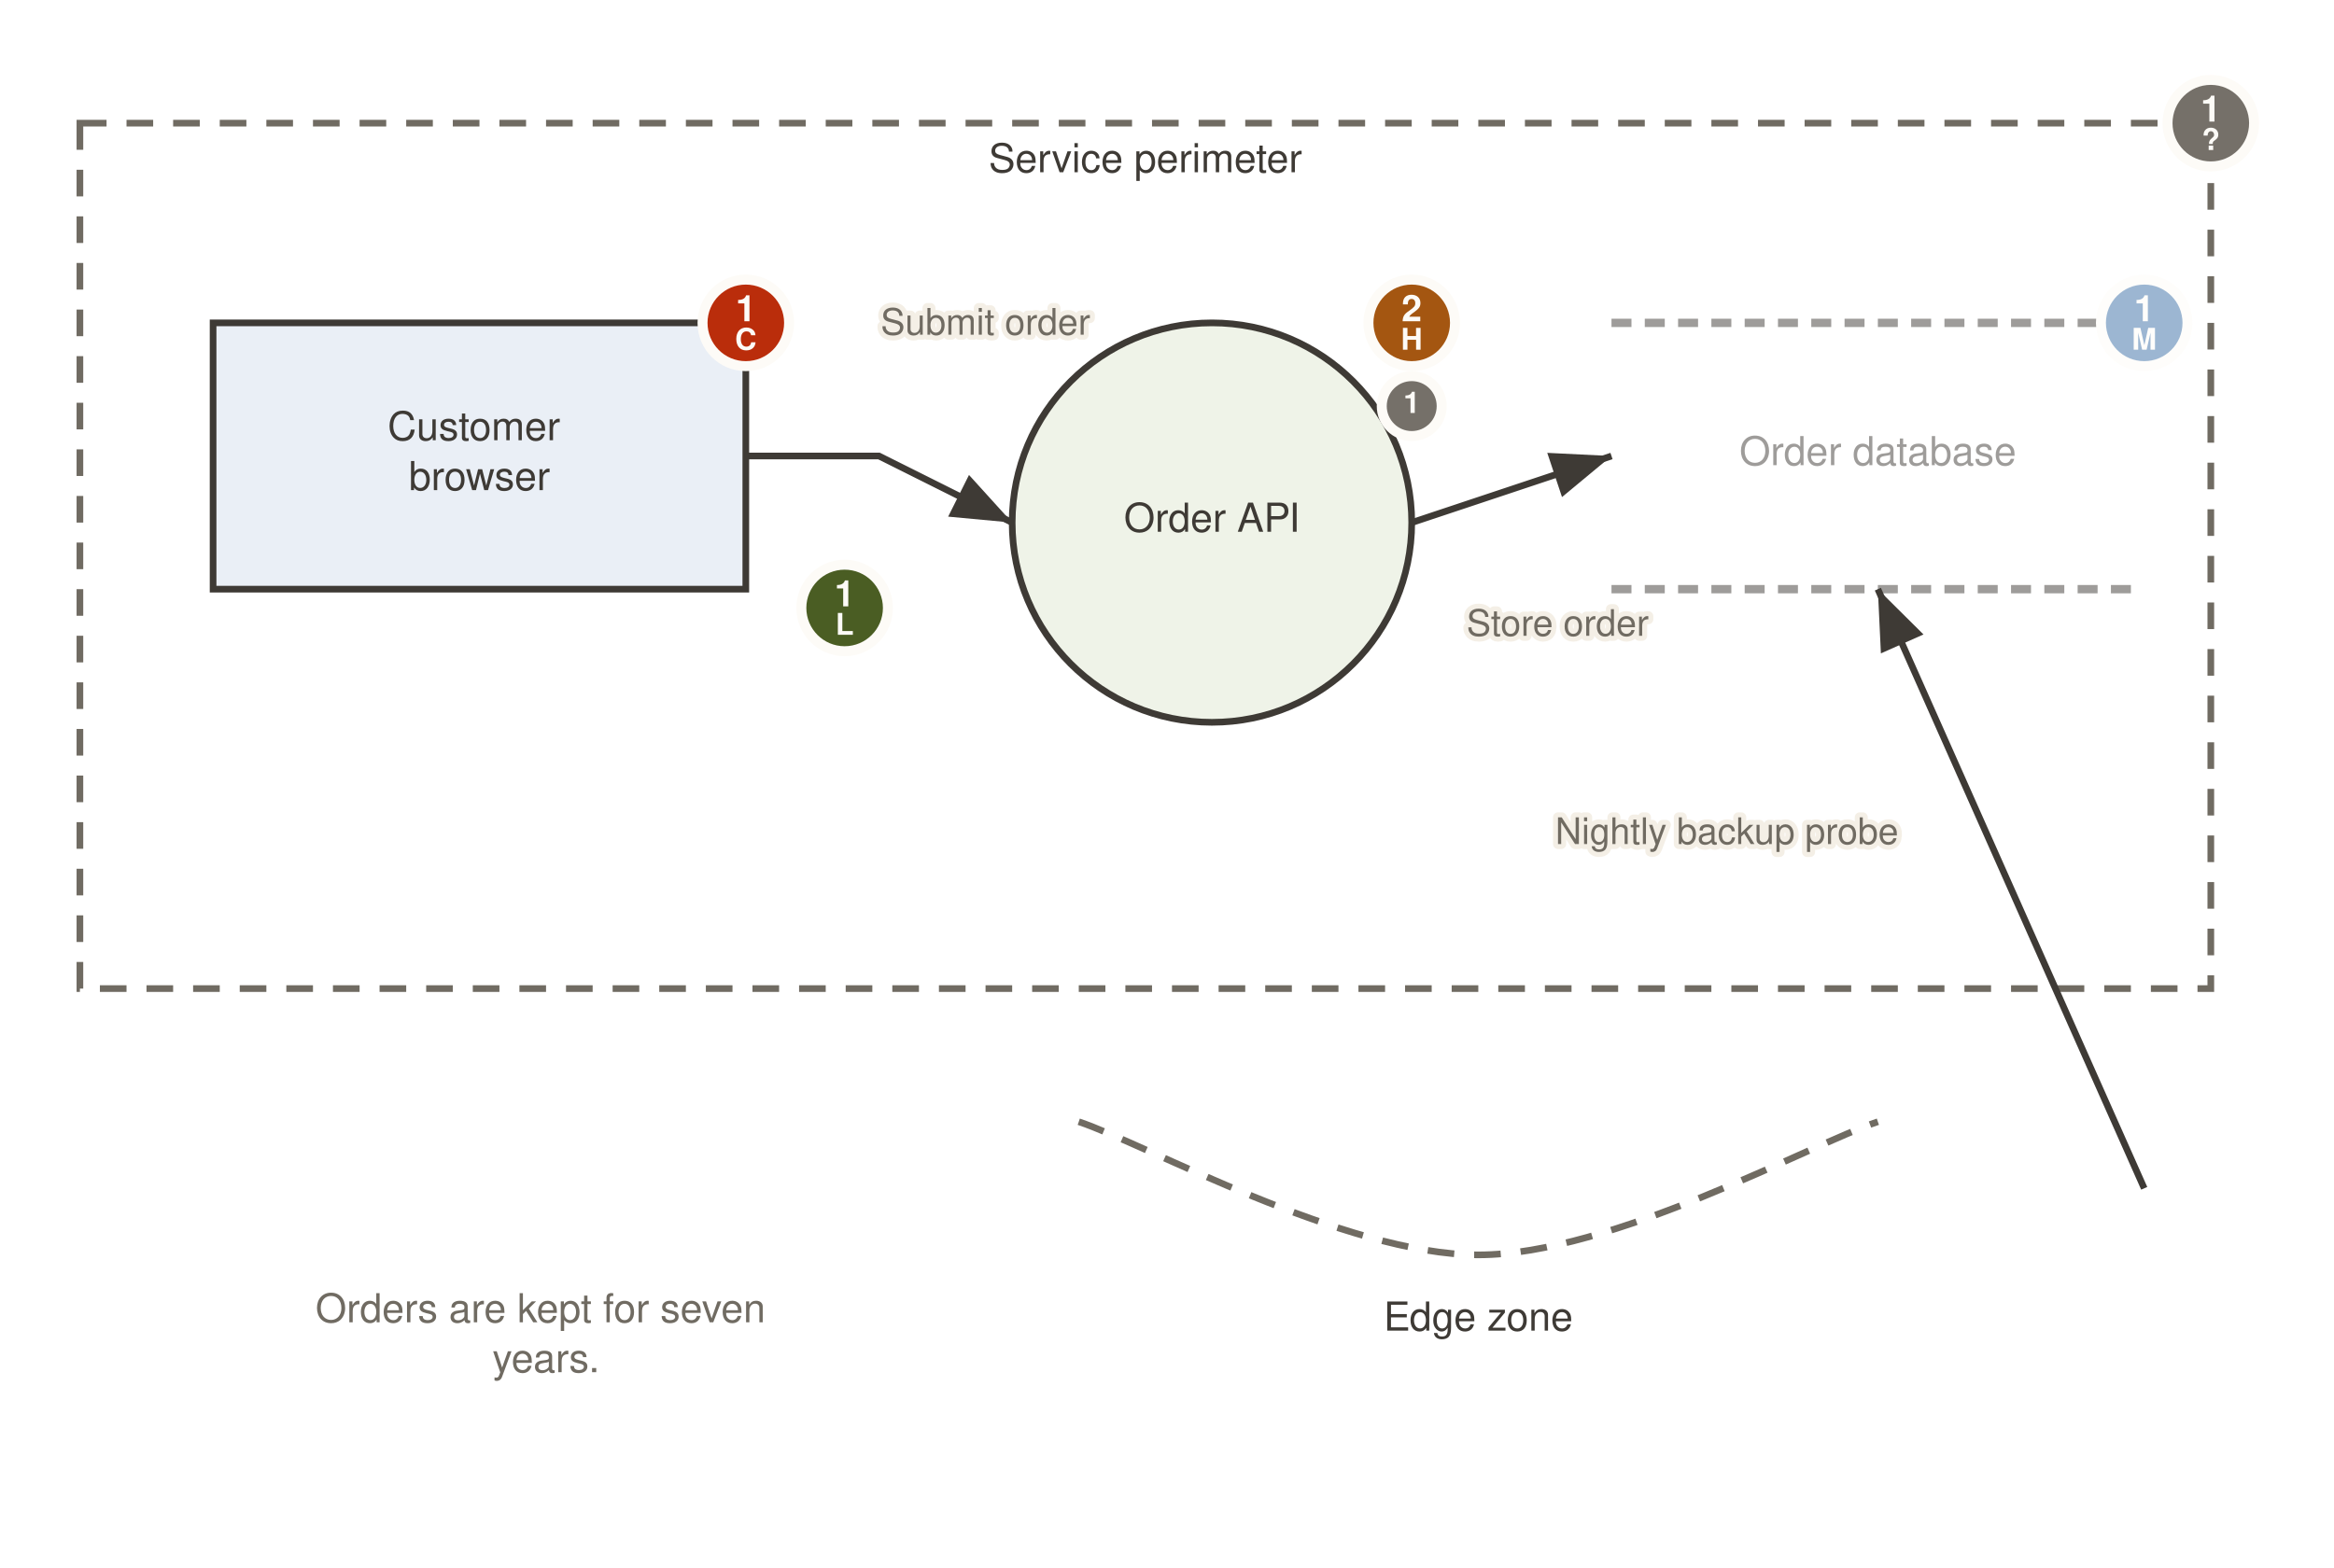
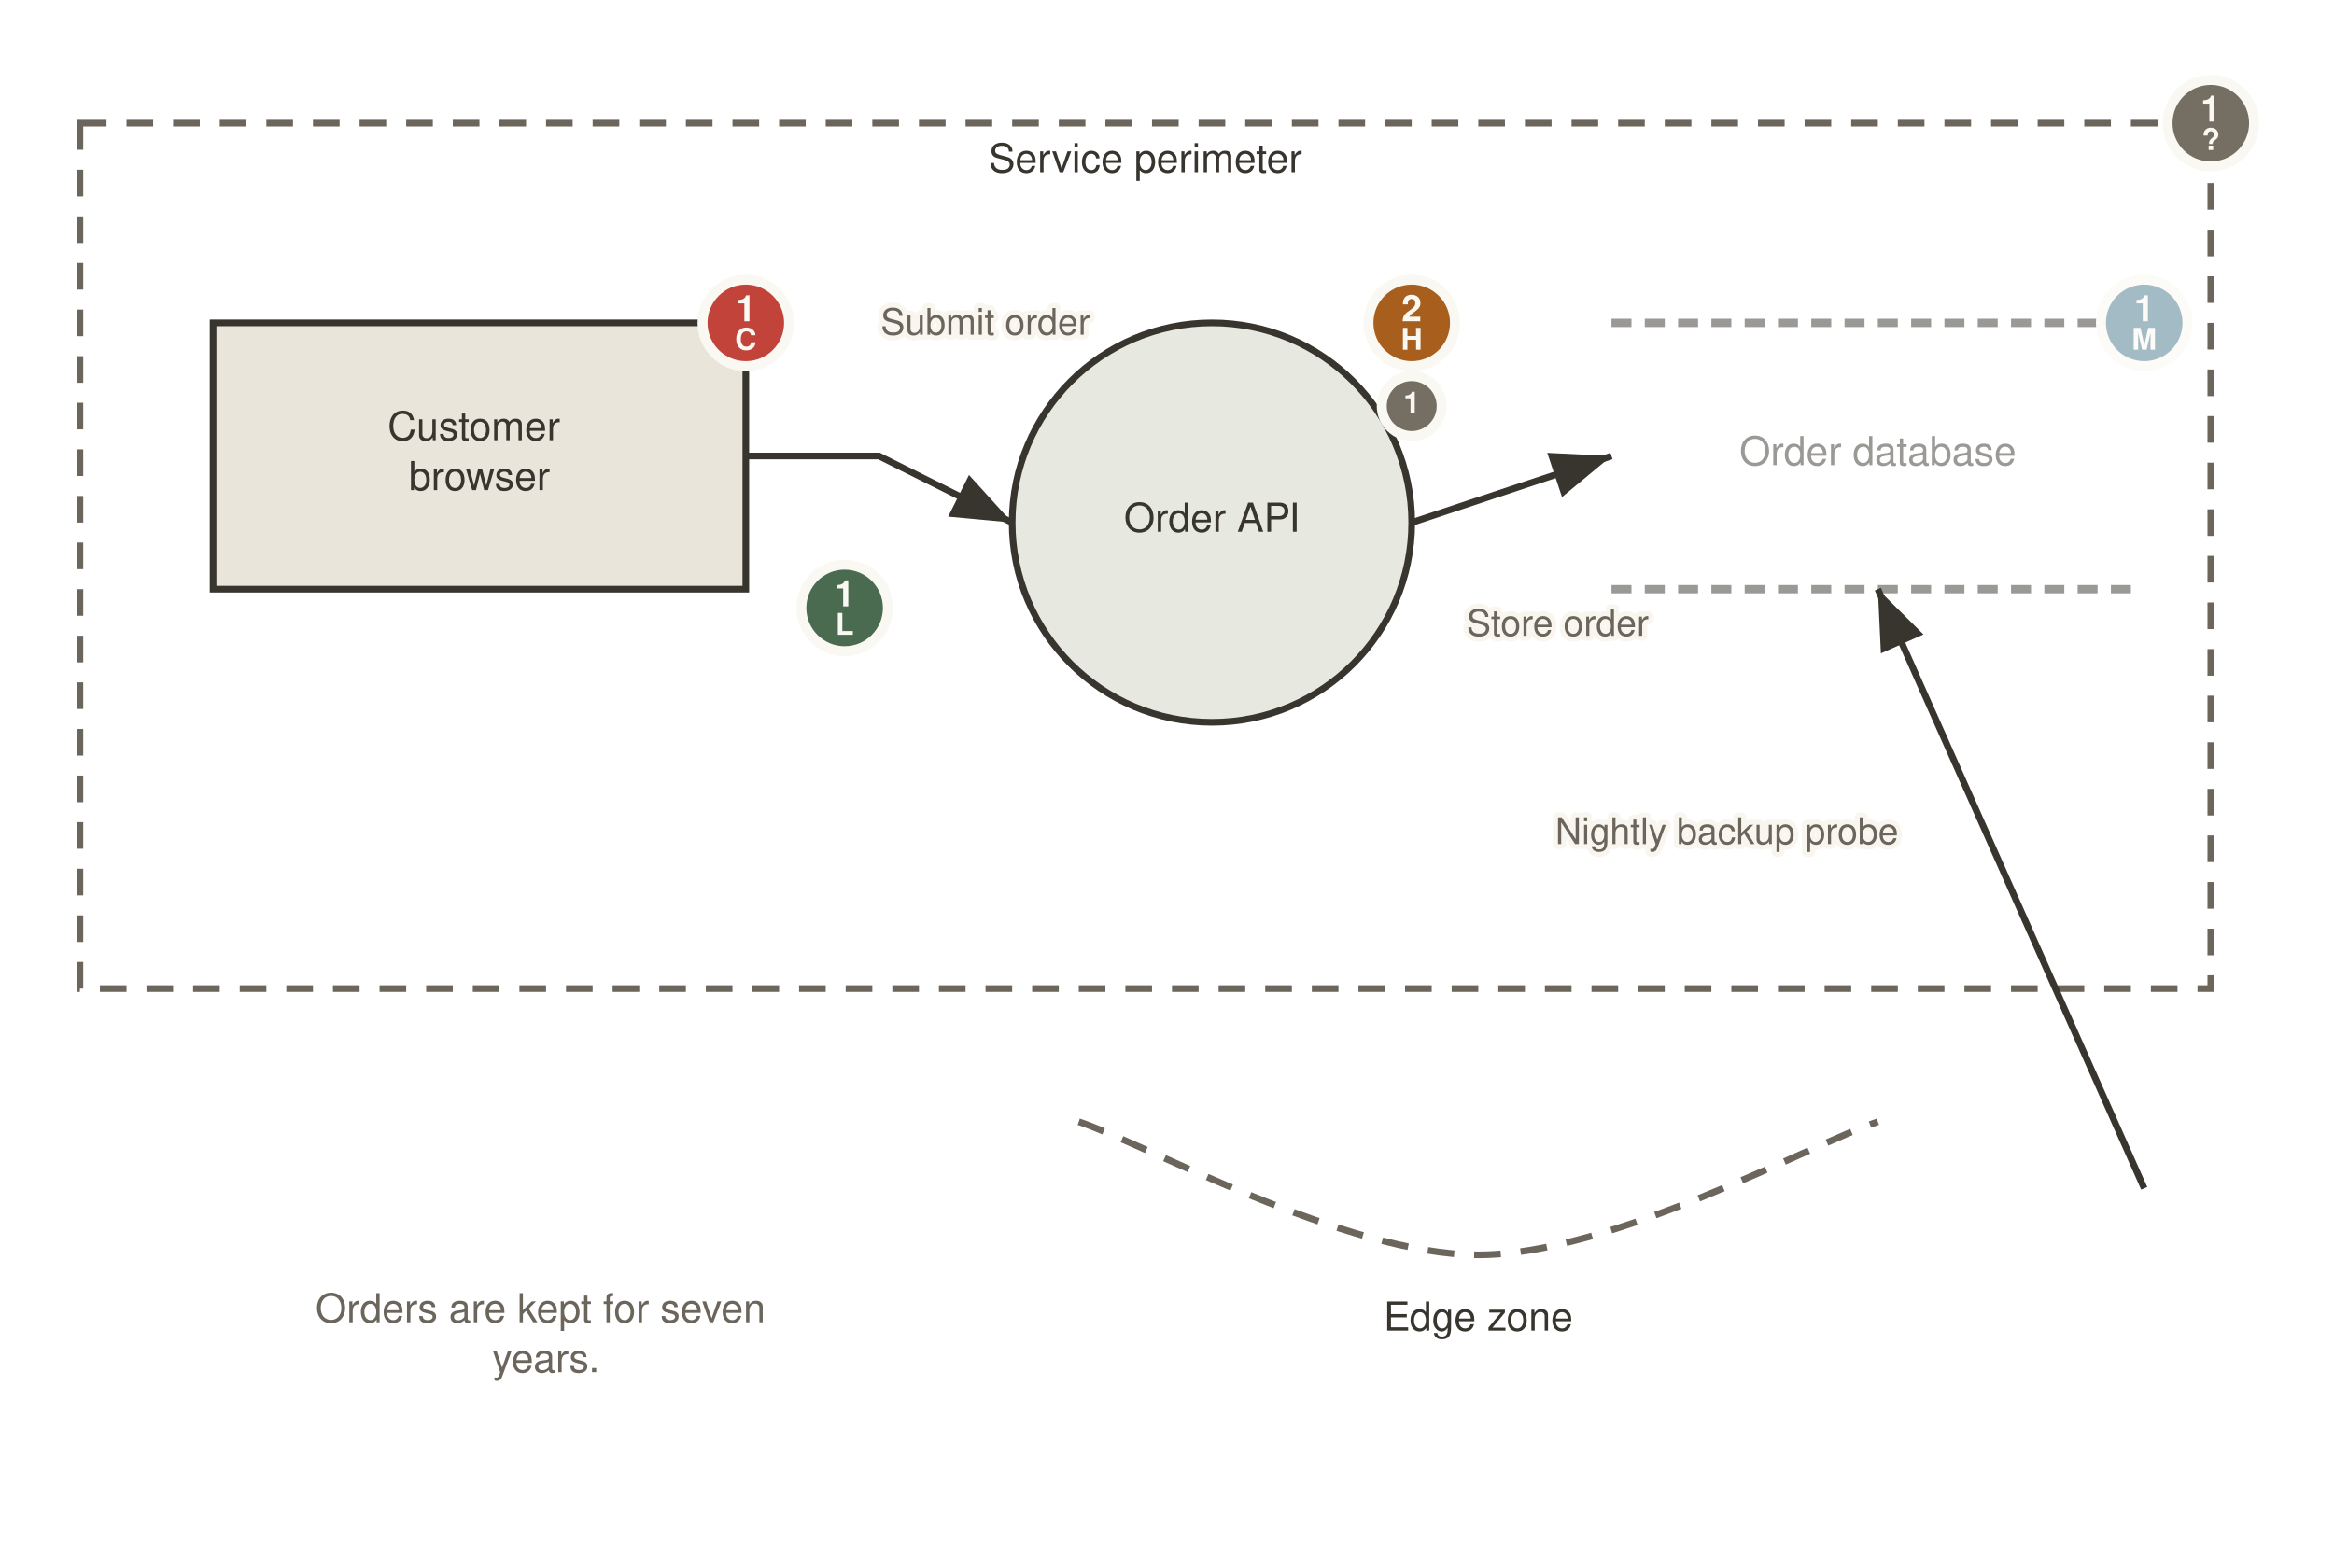
<svg xmlns="http://www.w3.org/2000/svg" viewBox="-24 -37 701 471">
  <style>.pn-element {
  font-family: 'Helvetica Neue', Helvetica, Arial, sans-serif;
}
.pn-shape {
-   fill: #FAF8F5;
-   stroke: #3E3A35;
+   fill: #FAF8F2;
+   stroke: #38342E;
  stroke-width: 2;
}
.pn-actor {
-   fill: #EAEFF6;
+   fill: #EAE5DA;
}
.pn-process {
-   fill: #EFF3E8;
+   fill: #E7E9E1;
}
.pn-store {
  fill: none;
  stroke-width: 2.5;
}
.pn-boundary-box,
.pn-boundary-curve {
  fill: none;
-   stroke: #706B62;
+   stroke: #6B655C;
  stroke-width: 2;
  stroke-dasharray: 8 6;
}
.pn-out-of-scope {
  opacity: 0.5;
}
.pn-out-of-scope .pn-shape {
  stroke-dasharray: 6 4;
}
.pn-label {
-   fill: #3E3A35;
+   fill: #38342E;
  font-size: 12px;
  font-weight: 500;
  text-anchor: middle;
  dominant-baseline: central;
}
.pn-note {
-   fill: #706B62;
+   fill: #6B655C;
  font-size: 12px;
  text-anchor: middle;
  dominant-baseline: central;
}
.pn-flow {
  fill: none;
}
.pn-flow-arrow {
-   fill: #3E3A35;
+   fill: #38342E;
  stroke: none;
}
.pn-flow-label {
-   fill: #706B62;
+   fill: #6B655C;
  font-size: 11px;
  text-anchor: middle;
  dominant-baseline: central;
  paint-order: stroke;
-   stroke: #F4EFE6;
+   stroke: #F9F6F0;
  stroke-width: 3;
  stroke-linejoin: round;
}
.pn-badge {
-   stroke: #FDFBF7;
+   stroke: #FAF8F2;
  stroke-width: 3;
}
.pn-badge-count {
-   fill: #FDFBF7;
+   fill: #FAF8F2;
  stroke: none;
  font-weight: 600;
  text-anchor: middle;
  dominant-baseline: central;
}
.pn-badge-primary .pn-badge-count {
  font-size: 11px;
}
.pn-badge-secondary .pn-badge-count {
  font-size: 9px;
}
.pn-badge-mark {
-   fill: #FDFBF7;
+   fill: #FAF8F2;
  stroke: none;
  font-size: 9px;
  font-weight: 700;
  text-anchor: middle;
  dominant-baseline: central;
}
.pn-tone-critical {
-   fill: #BA2D0B;
+   fill: #C14339;
}
.pn-tone-high {
-   fill: #A45611;
+   fill: #A85E1D;
}
.pn-tone-medium {
-   fill: #3A6EA5;
+   fill: #46788A;
}
.pn-tone-low {
-   fill: #4A5D23;
+   fill: #4B6B50;
}
.pn-tone-neutral {
-   fill: #757069;
+   fill: #756E63;
}
</style>
  <g transform="translate(0, 0)">
    <g class="pn-element">
      <rect class="pn-shape pn-boundary-box" width="640" height="260" />
      <text class="pn-label" x="320" y="12">
        <tspan x="320" dy="0">Service perimeter</tspan>
      </text>
      <g class="pn-badge" transform="translate(640, 0)">
        <g class="pn-badge-primary">
          <circle class="pn-tone-neutral" r="13" />
          <text class="pn-badge-count" y="-3">1</text>
          <text class="pn-badge-mark" y="6">?</text>
        </g>
      </g>
    </g>
  </g>
  <g transform="translate(298, 298)">
    <g class="pn-element">
      <path class="pn-shape pn-boundary-curve" d="M 2 2 C 22 8.667 82 42 122 42 C 162 42 222 8.667 242 2" />
      <text class="pn-label" x="122" y="62">
        <tspan x="122" dy="0">Edge zone</tspan>
      </text>
    </g>
  </g>
  <g transform="translate(40, 60)">
    <g class="pn-element">
      <rect class="pn-shape pn-actor" width="160" height="80" />
      <text class="pn-label" x="80" y="32.5">
        <tspan x="80" dy="0">Customer</tspan>
        <tspan x="80" dy="15">browser</tspan>
      </text>
      <g class="pn-badge" transform="translate(160, 0)">
        <g class="pn-badge-primary">
          <circle class="pn-tone-critical" r="13" />
          <text class="pn-badge-count" y="-3">1</text>
          <text class="pn-badge-mark" y="6">C</text>
        </g>
      </g>
    </g>
  </g>
  <g transform="translate(280, 60)">
    <g class="pn-element">
      <circle class="pn-shape pn-process" cx="60" cy="60" r="60" />
      <text class="pn-label" x="60" y="60">
        <tspan x="60" dy="0">Order API</tspan>
      </text>
      <g class="pn-badge" transform="translate(120, 0)">
        <g class="pn-badge-primary">
          <circle class="pn-tone-high" r="13" />
          <text class="pn-badge-count" y="-3">2</text>
          <text class="pn-badge-mark" y="6">H</text>
        </g>
        <g class="pn-badge-secondary" transform="translate(0, 25)">
          <circle class="pn-tone-neutral" r="9" />
          <text class="pn-badge-count">1</text>
        </g>
      </g>
    </g>
  </g>
  <g transform="translate(460, 60)">
    <g class="pn-element pn-out-of-scope">
      <line class="pn-shape pn-store" x1="0" y1="0" x2="160" y2="0" />
      <line class="pn-shape pn-store" x1="0" y1="80" x2="160" y2="80" />
      <text class="pn-label" x="80" y="40">
        <tspan x="80" dy="0">Order database</tspan>
      </text>
      <g class="pn-badge" transform="translate(160, 0)">
        <g class="pn-badge-primary">
          <circle class="pn-tone-medium" r="13" />
          <text class="pn-badge-count" y="-3">1</text>
          <text class="pn-badge-mark" y="6">M</text>
        </g>
      </g>
    </g>
  </g>
  <g transform="translate(40, 320)">
    <g class="pn-element">
      <text class="pn-note" x="100" y="37.5">
        <tspan x="100" dy="0">Orders are kept for seven</tspan>
        <tspan x="100" dy="15">years.</tspan>
      </text>
    </g>
  </g>
  <g class="pn-element">
    <path class="pn-shape pn-flow" d="M 200 100 L 240 100 L 280 120" />
    <path class="pn-flow-arrow" d="M 280 120 L 260.77 118.211 L 267.031 105.689 Z" />
    <text class="pn-flow-label" x="271.982" y="61.036">
      <tspan x="271.982" dy="0">Submit order</tspan>
    </text>
    <g class="pn-badge" transform="translate(229.678, 145.644)">
      <g class="pn-badge-primary">
        <circle class="pn-tone-low" r="13" />
        <text class="pn-badge-count" y="-3">1</text>
        <text class="pn-badge-mark" y="6">L</text>
      </g>
    </g>
  </g>
  <g class="pn-element">
    <path class="pn-shape pn-flow" d="M 400 120 L 460 100" />
    <path class="pn-flow-arrow" d="M 460 100 L 445.137 112.333 L 440.71 99.051 Z" />
    <text class="pn-flow-label" x="443.832" y="151.496">
      <tspan x="443.832" dy="0">Store order</tspan>
    </text>
  </g>
  <g class="pn-element">
    <path class="pn-shape pn-flow" d="M 620 320 L 540 140" />
    <path class="pn-flow-arrow" d="M 540 140 L 553.707 153.606 L 540.914 159.292 Z" />
    <text class="pn-flow-label" x="494.645" y="214.047">
      <tspan x="494.645" dy="0">Nightly backup probe</tspan>
    </text>
  </g>
</svg>
